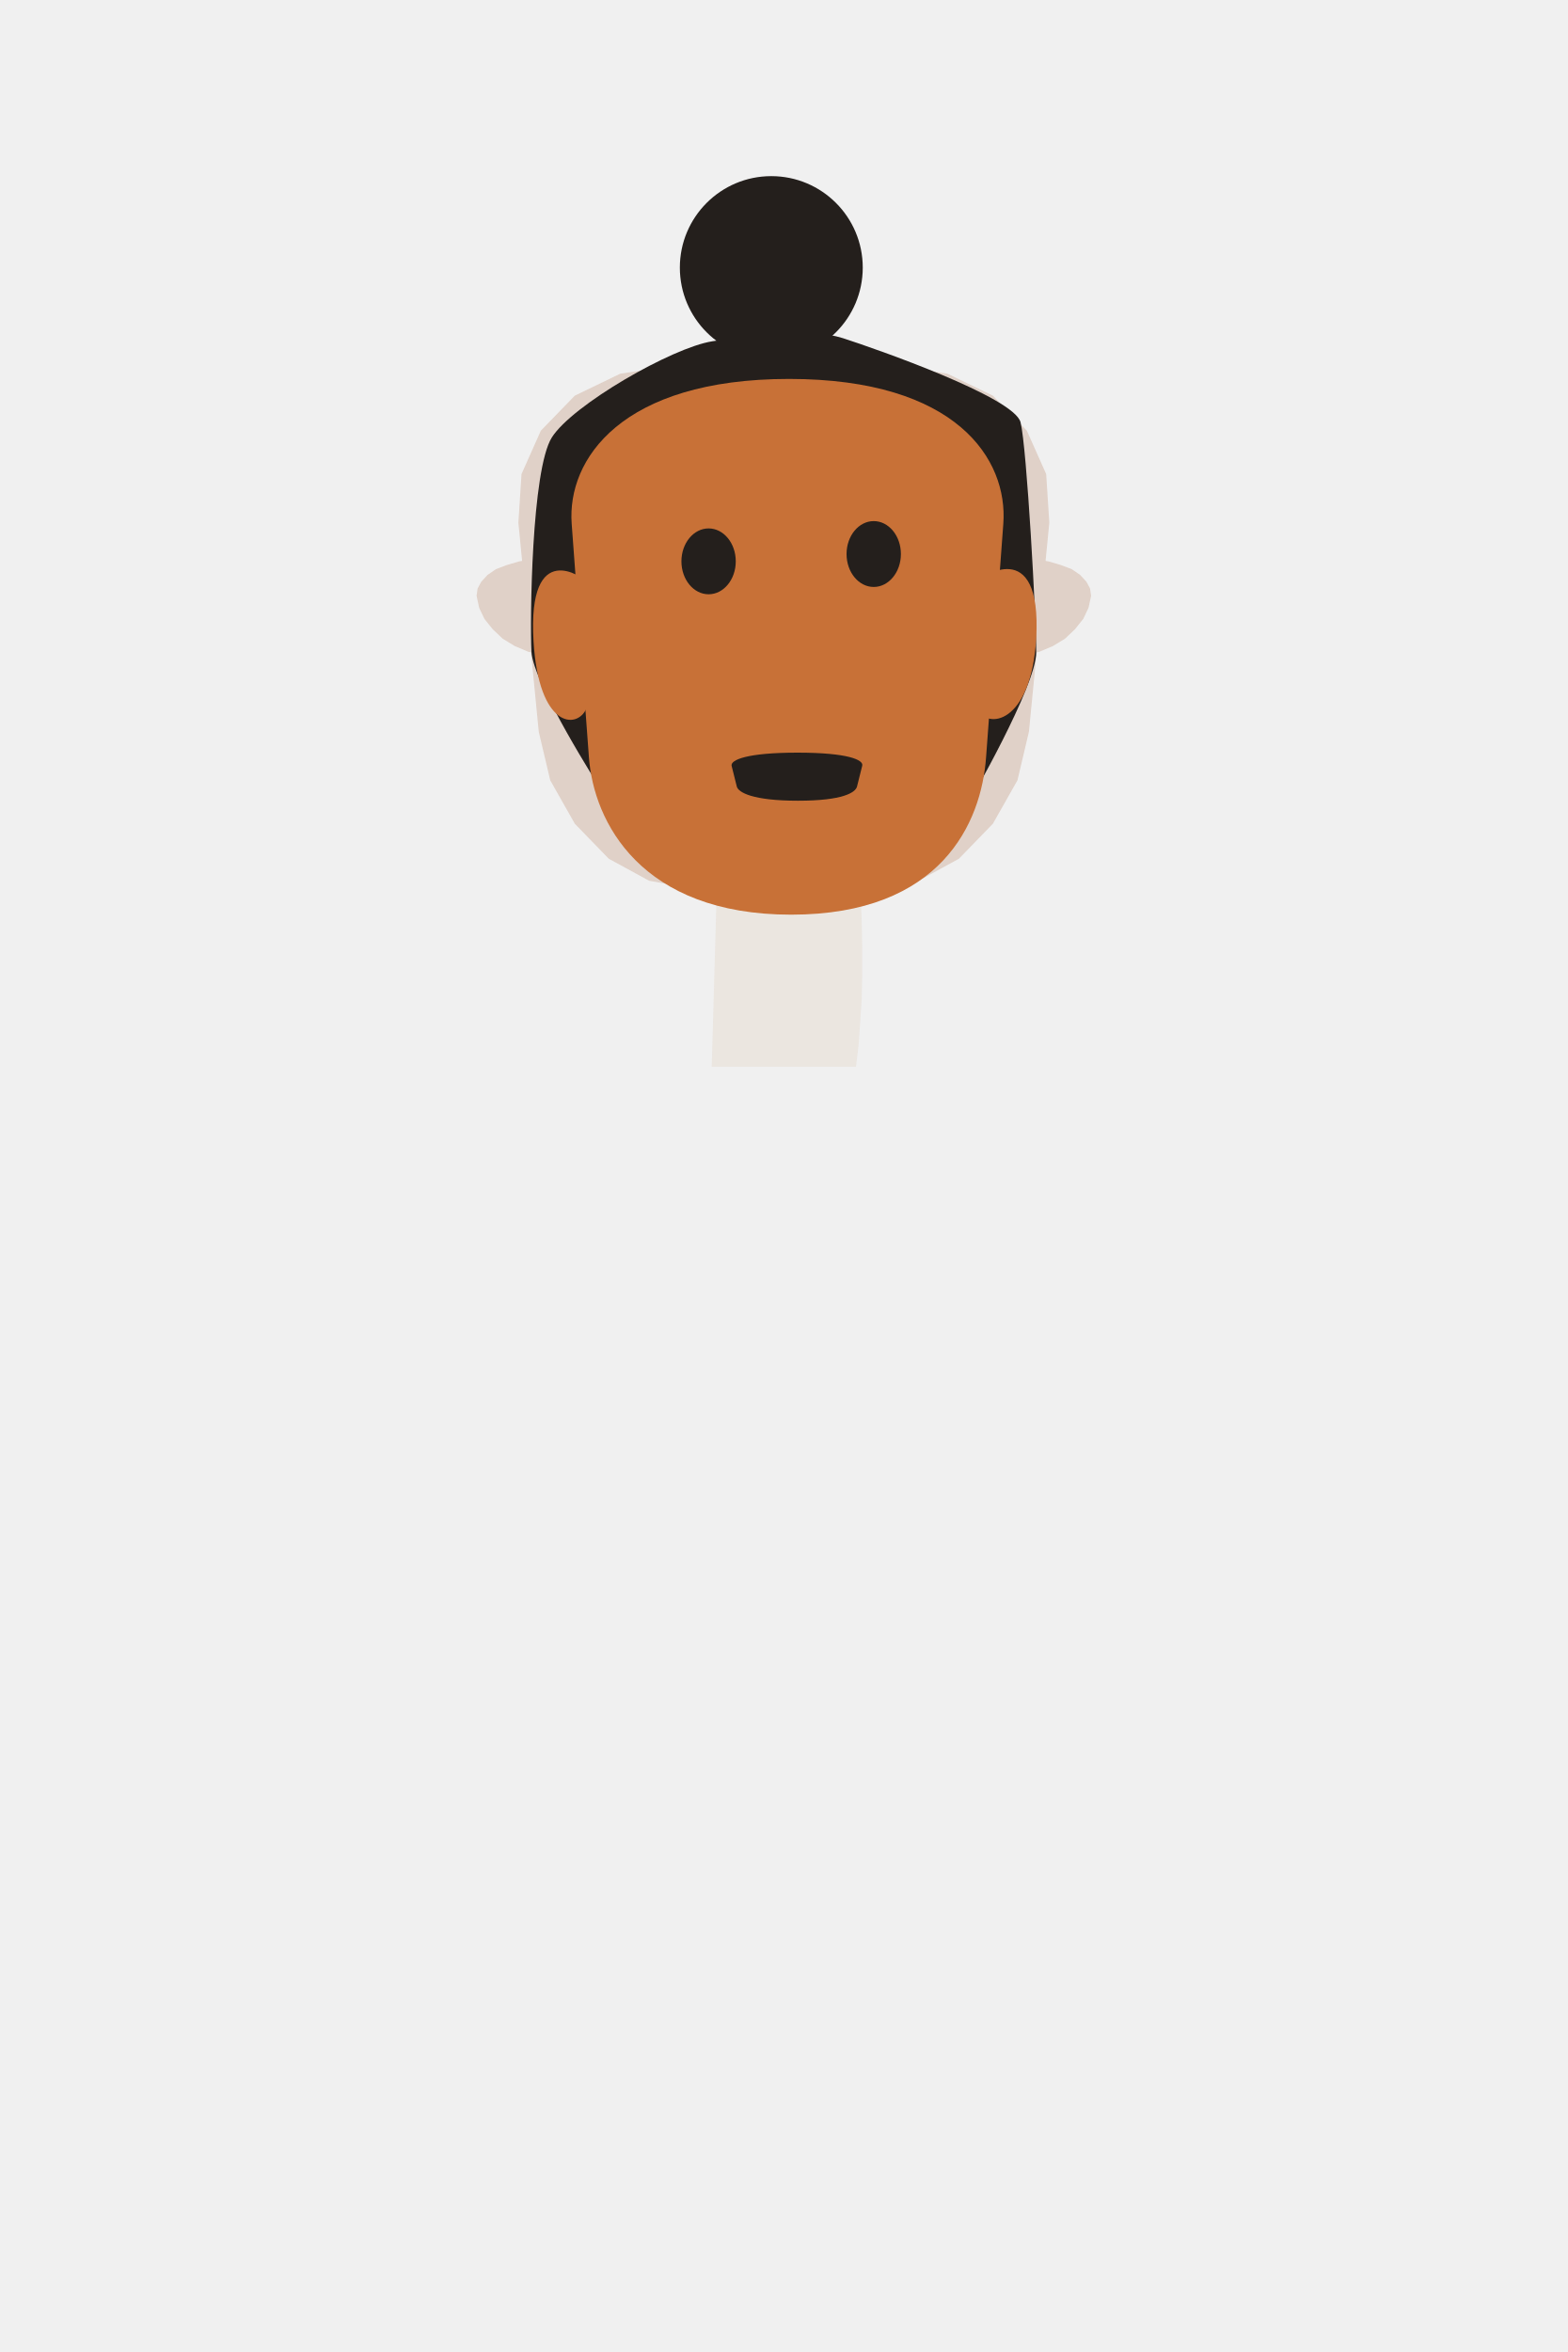
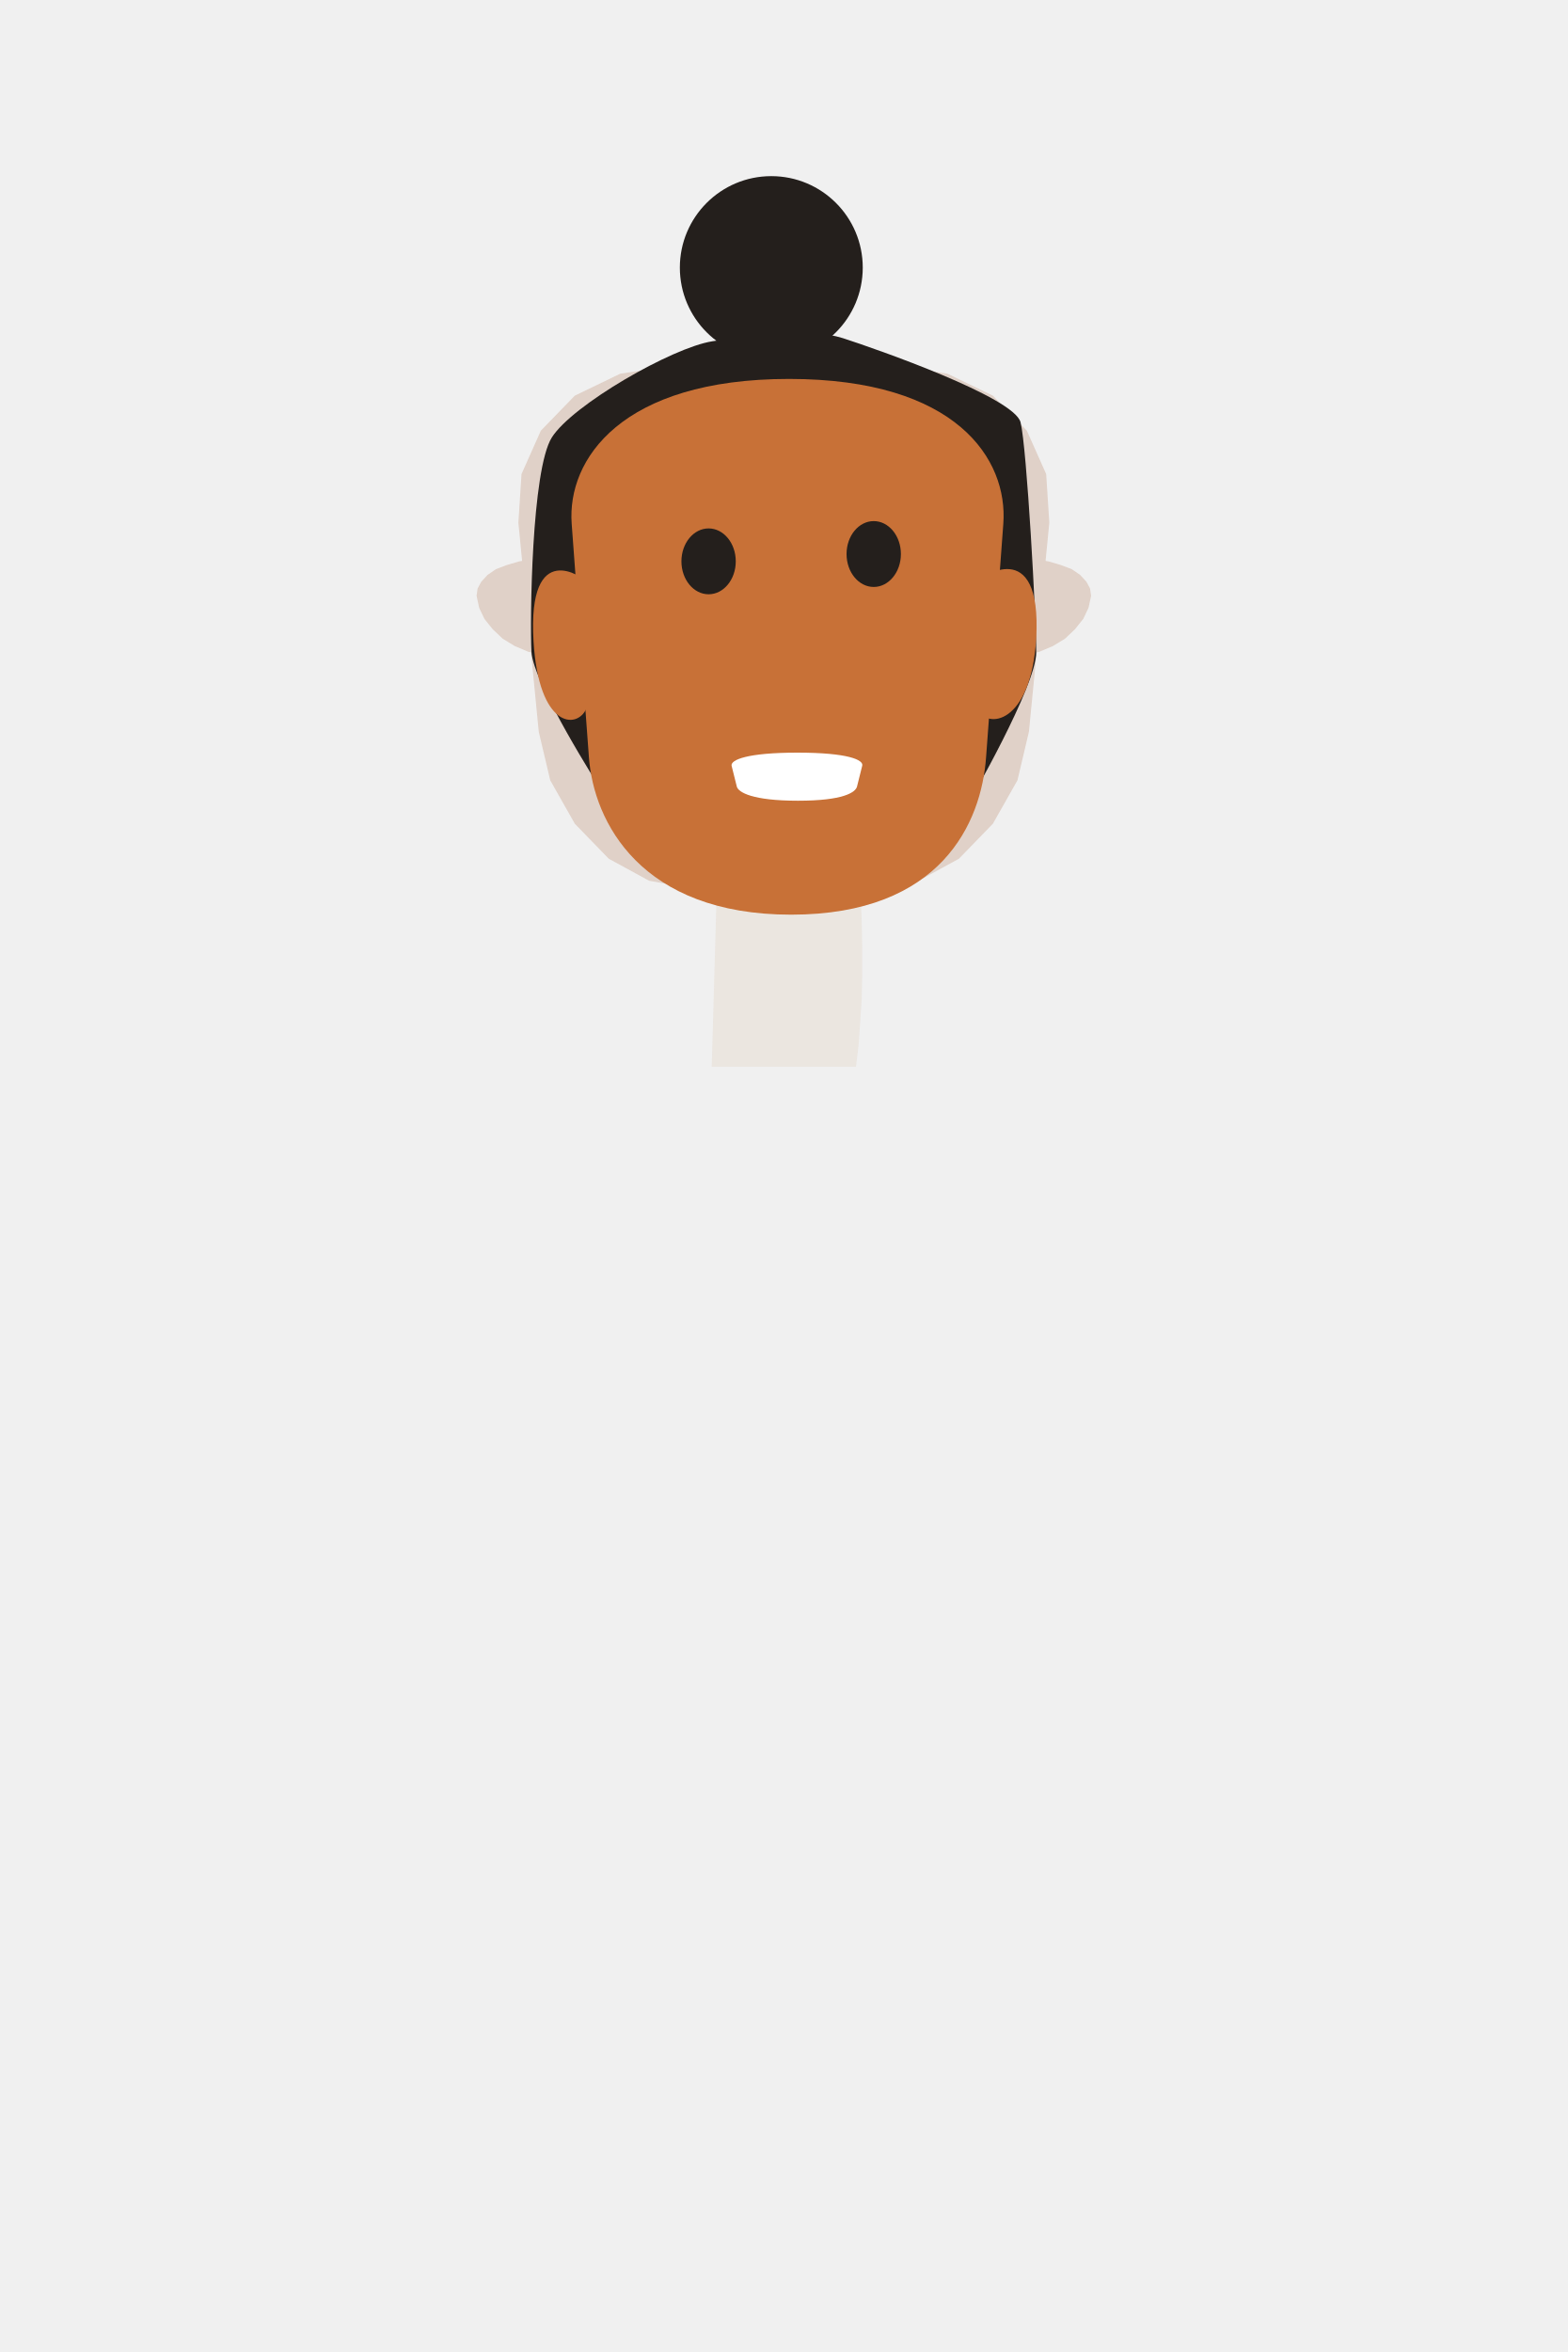
<svg xmlns="http://www.w3.org/2000/svg" width="600" height="900" viewBox="-1.5 -1.2 3 4.5" version="1.1" id="svg9813">
  <defs id="defs9817" />
  <g id="guide" opacity="0.7">
    <path d="M-0.138 0.841L-0.12 0.21L0.12 0.21L0.128 0.274L0.134 0.336L0.14 0.396L0.144 0.454L0.147 0.51L0.149 0.563L0.15 0.615L0.15 0.664L0.149 0.712L0.146 0.757L0.143 0.8L0.138 0.841Z" fill="#e8e1d9" id="path9791" />
    <path d="M-0.451 -0.131L-0.479 -0.13L-0.506 -0.126L-0.53 -0.119L-0.551 -0.111L-0.567 -0.1L-0.579 -0.087L-0.586 -0.074L-0.588 -0.06L-0.583 -0.037L-0.573 -0.016L-0.557 0.004L-0.538 0.022L-0.515 0.036L-0.489 0.047L-0.461 0.053L-0.433 0.055Z" fill="#d9c3b6" id="path9793" />
    <path d="M0.451 -0.131L0.479 -0.13L0.506 -0.126L0.53 -0.119L0.551 -0.111L0.567 -0.1L0.579 -0.087L0.586 -0.074L0.588 -0.06L0.583 -0.037L0.573 -0.016L0.557 0.004L0.538 0.022L0.515 0.036L0.489 0.047L0.461 0.053L0.433 0.055Z" fill="#d9c3b6" id="path9795" />
    <path d="M0.215 -0.5L0.313 -0.485L0.4 -0.443L0.465 -0.376L0.502 -0.293L0.508 -0.2L0.469 0.2L0.447 0.293L0.4 0.376L0.335 0.443L0.258 0.485L0.176 0.5L-0.176 0.5L-0.258 0.485L-0.335 0.443L-0.4 0.376L-0.447 0.293L-0.469 0.2L-0.508 -0.2L-0.502 -0.293L-0.465 -0.376L-0.4 -0.443L-0.313 -0.485L-0.215 -0.5Z" fill="#d9c3b6" id="path9797" />
    <path d="M-0.115 -0.12L-0.125 -0.083L-0.152 -0.055L-0.19 -0.045L-0.227 -0.055L-0.255 -0.083L-0.265 -0.12L-0.255 -0.158L-0.228 -0.185L-0.19 -0.195L-0.152 -0.185L-0.125 -0.158Z" fill="#ffffff" id="path9799" />
    <path d="M0.265 -0.12L0.255 -0.083L0.228 -0.055L0.19 -0.045L0.153 -0.055L0.125 -0.083L0.115 -0.12L0.125 -0.158L0.152 -0.185L0.19 -0.195L0.228 -0.185L0.255 -0.158Z" fill="#ffffff" id="path9801" />
    <path d="M-0.152 0.2L0.152 0.2L0.152 0.35L-0.152 0.35Z" fill="#ffffff" id="path9803" />
    <path d="M-0.08 0H0.08M0 -0.08V0.08" stroke="#b04040" stroke-width="0.01" fill="none" id="path9805" />
  </g>
  <g id="back" />
  <g id="head">
    <path style="fill:#241f1c;fill-opacity:1;stroke-width:0.015" d="m -0.351,0.309 c 0,0 -0.129,-0.202 -0.132,-0.262 -0.003,-0.059 0,-0.348 0.039,-0.41 0.039,-0.062 0.23,-0.172 0.307,-0.184 0.077,-0.012 0.184,-0.027 0.25,-0.006 0.065,0.021 0.328,0.113 0.34,0.161 0.012,0.048 0.03,0.375 0.03,0.44 0,0.065 -0.129,0.288 -0.129,0.288" id="path1647-16" />
    <path id="rect480-1-9" style="fill:#c87137;stroke-width:0.015;fill-opacity:1" d="m 0.014,0.55 c 0.288,0 0.364,-0.177 0.373,-0.301 l 0.033,-0.447 c 0.009,-0.123 -0.089,-0.277 -0.41,-0.277 -0.321,0 -0.425,0.154 -0.416,0.277 l 0.033,0.447 c 0.009,0.123 0.099,0.301 0.387,0.301 z" />
    <ellipse style="fill:#241f1c;stroke-width:0.015" id="path639-8-6" cx="-0.144" cy="-0.126" rx="0.052" ry="0.063" />
    <ellipse style="fill:#241f1c;stroke-width:0.015" id="path639-4-0-5" cx="0.172" cy="-0.14" rx="0.052" ry="0.063" />
    <path style="fill:#c87137;fill-opacity:1;stroke-width:0.015" d="m 0.37,0.156 0.003,-0.246 c 5.574e-4,-0.002 0.121,-0.091 0.11,0.111 -0.01,0.166 -0.095,0.175 -0.113,0.135 z" id="path855-2-4-2-69" />
    <path style="fill:#c87137;fill-opacity:1;stroke-width:0.015" d="m -0.378,0.156 -0.003,-0.246 c -5.575e-4,-0.002 -0.11,-0.085 -0.098,0.117 0.01,0.166 0.083,0.169 0.101,0.129 z" id="path855-2-4-2-8-2" />
    <circle style="fill:#241f1c;fill-opacity:1;stroke-width:0.015" id="path17928" cx="-0.024" cy="-0.688" r="0.175" />
  </g>
  <g id="mouth-1">
-     <path id="rect480-1-8-3-8" style="fill:#241f1c;fill-opacity:1;stroke-width:0.015" d="m 0.027,0.332 c 0.087,0 0.11,-0.016 0.113,-0.027 l 0.01,-0.04 c 0.003,-0.011 -0.027,-0.025 -0.124,-0.025 -0.097,0 -0.128,0.014 -0.126,0.025 l 0.01,0.04 c 0.003,0.011 0.03,0.027 0.117,0.027 z" />
+     <path id="rect480-1-8-3-8" style="fill:#ffffff;fill-opacity:1;stroke-width:0.015" d="m 0.027,0.332 c 0.087,0 0.11,-0.016 0.113,-0.027 l 0.01,-0.04 c 0.003,-0.011 -0.027,-0.025 -0.124,-0.025 -0.097,0 -0.128,0.014 -0.126,0.025 l 0.01,0.04 c 0.003,0.011 0.03,0.027 0.117,0.027 z" />
  </g>
  <g id="mouth-2" style="display:none">
-     <path id="rect480-1-8-3-5" style="fill:#241f1c;fill-opacity:1;stroke-width:0.015" d="m 0.023,0.329 c 0.107,0 0.135,-0.019 0.138,-0.033 l 0.012,-0.049 c 0.003,-0.013 -0.033,-0.03 -0.152,-0.03 -0.119,0 -0.158,0.017 -0.154,0.03 l 0.012,0.049 c 0.003,0.013 0.037,0.033 0.144,0.033 z" />
+     <path id="rect480-1-8-3-5" style="fill:#ffffff;fill-opacity:1;stroke-width:0.015" d="m 0.023,0.329 c 0.107,0 0.135,-0.019 0.138,-0.033 l 0.012,-0.049 c 0.003,-0.013 -0.033,-0.03 -0.152,-0.03 -0.119,0 -0.158,0.017 -0.154,0.03 l 0.012,0.049 c 0.003,0.013 0.037,0.033 0.144,0.033 z" />
  </g>
  <g id="mouth-3" style="display:none">
-     <path id="rect480-1-8-3" style="fill:#241f1c;fill-opacity:1;stroke-width:0.015" d="m 0.016,0.433 c 0.107,0 0.135,-0.057 0.138,-0.097 l 0.012,-0.144 c 0.003,-0.04 -0.033,-0.089 -0.152,-0.089 -0.119,0 -0.158,0.05 -0.154,0.089 l 0.012,0.144 c 0.003,0.04 0.037,0.097 0.144,0.097 z" />
+     <path id="rect480-1-8-3" style="fill:#ffffff;fill-opacity:1;stroke-width:0.015" d="m 0.016,0.433 c 0.107,0 0.135,-0.057 0.138,-0.097 l 0.012,-0.144 c 0.003,-0.04 -0.033,-0.089 -0.152,-0.089 -0.119,0 -0.158,0.05 -0.154,0.089 l 0.012,0.144 c 0.003,0.04 0.037,0.097 0.144,0.097 z" />
  </g>
</svg>
